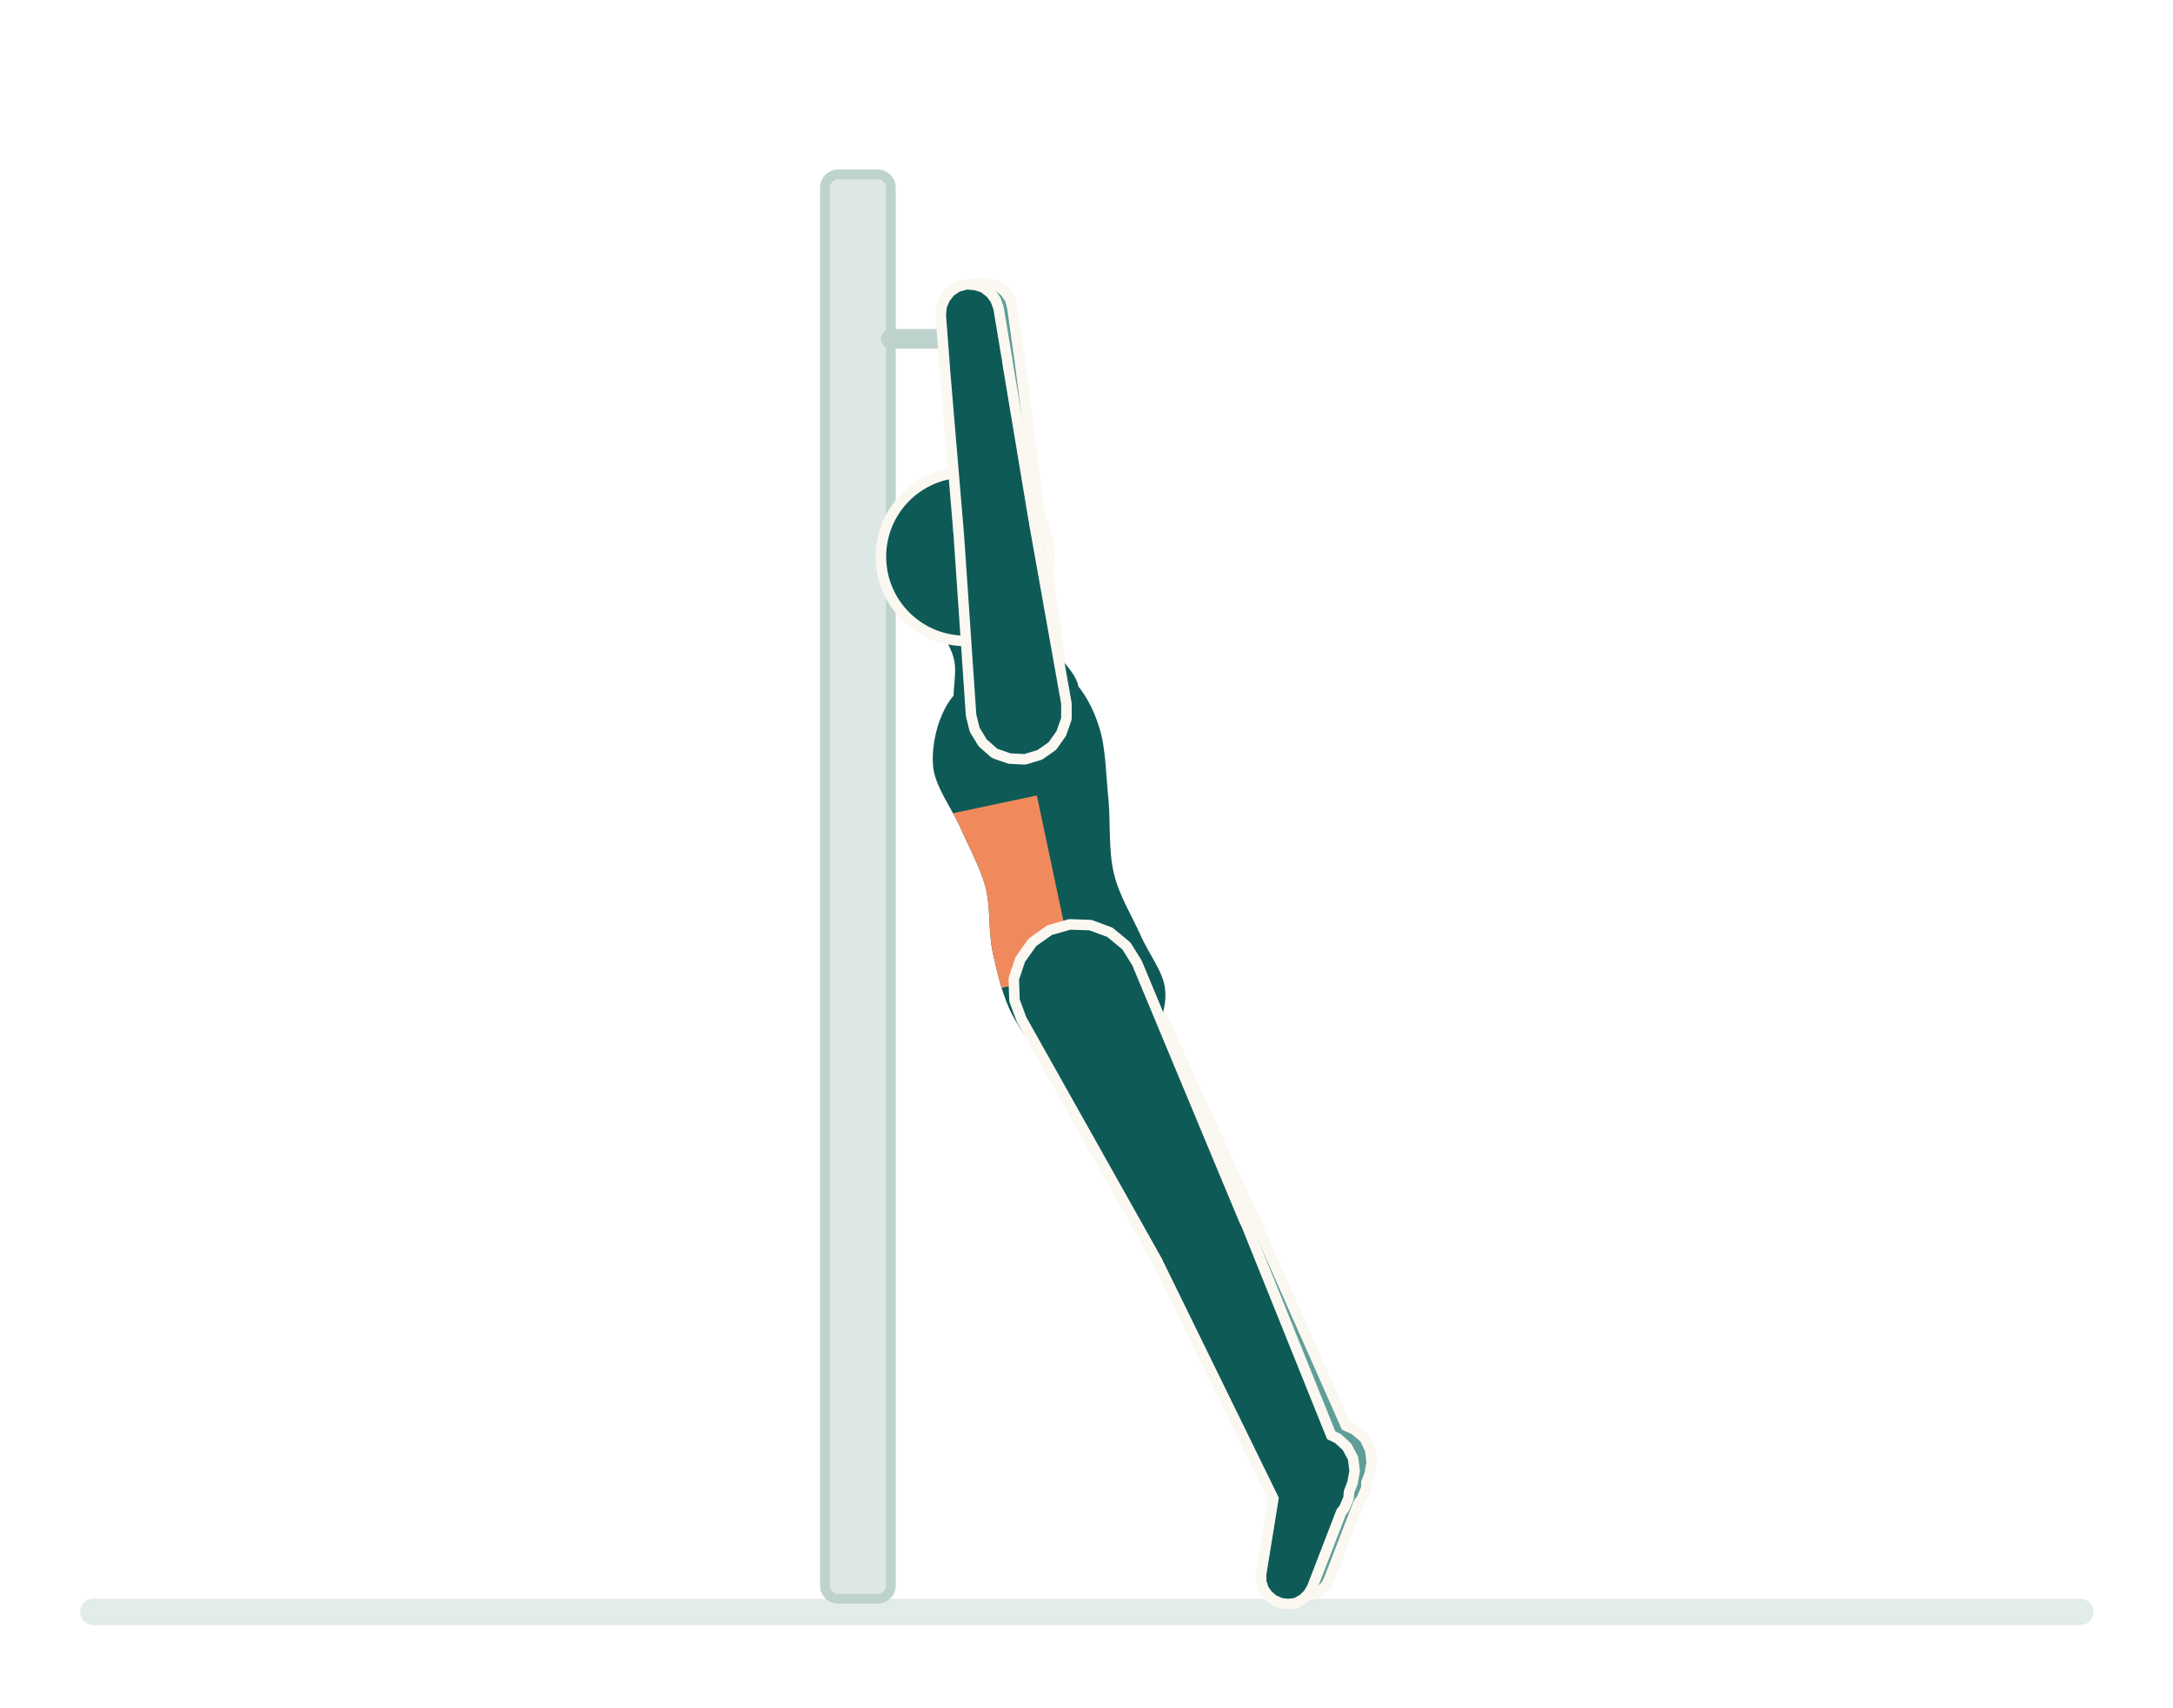
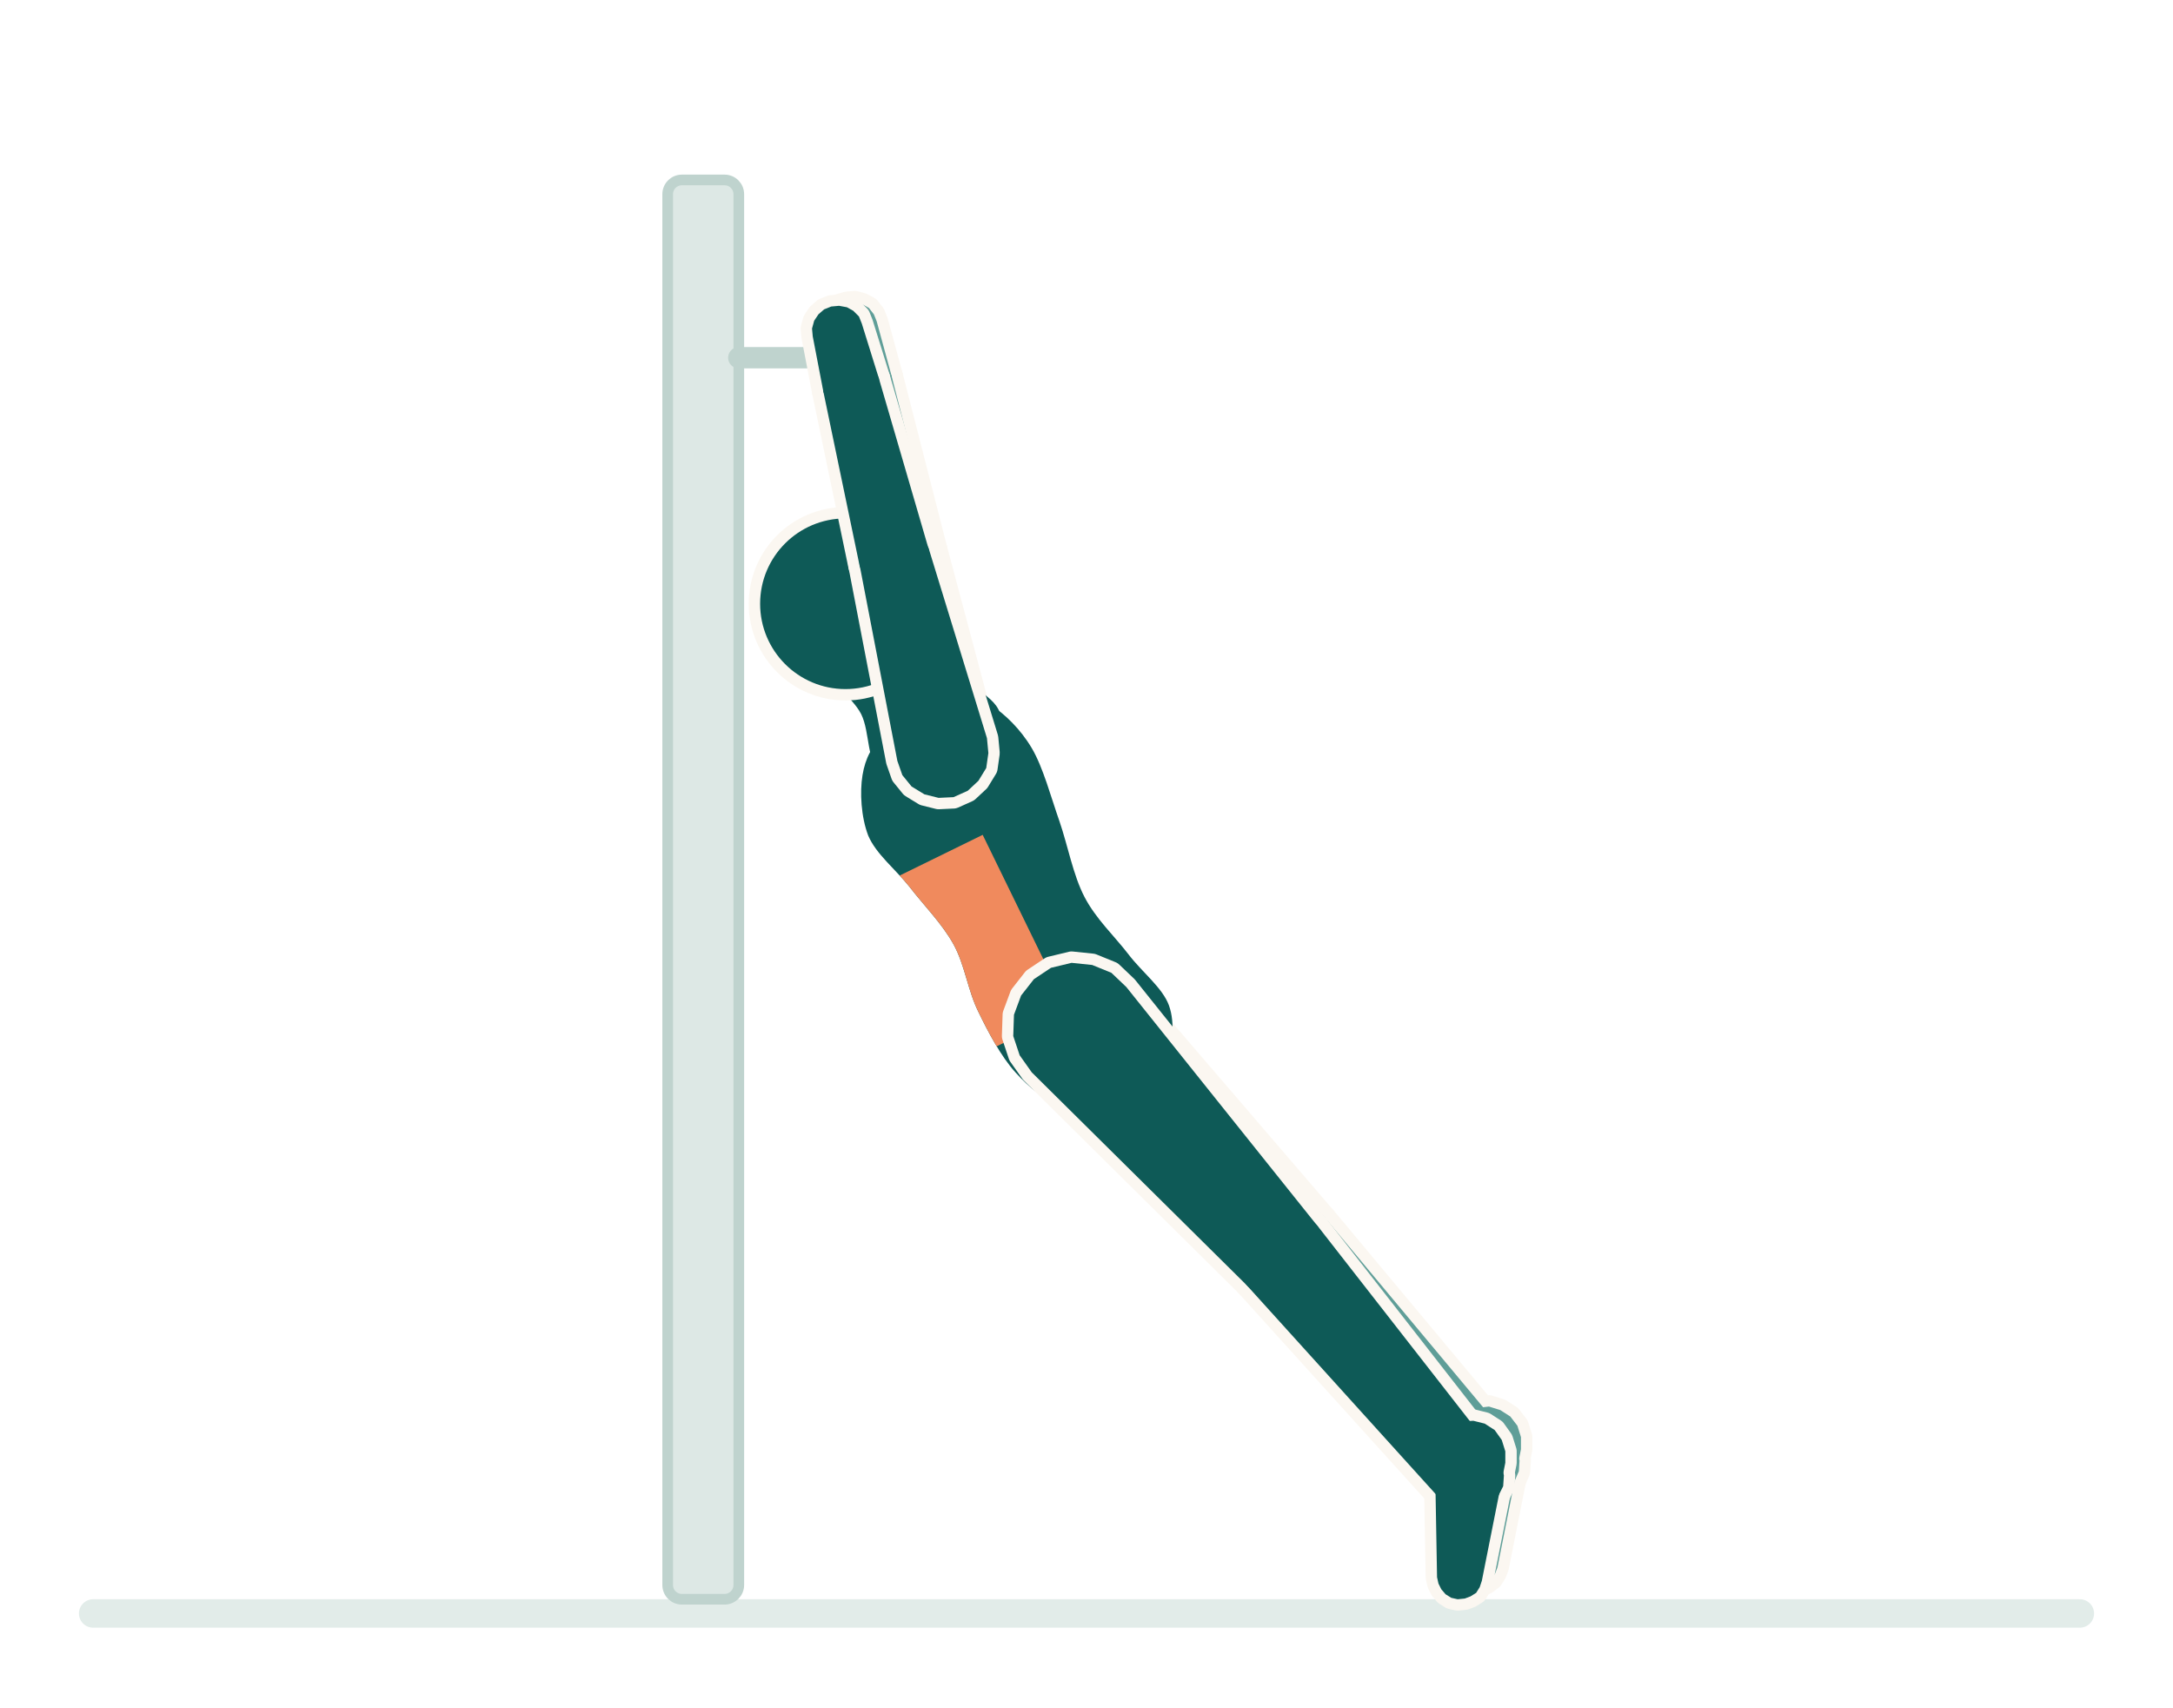
- <svg xmlns="http://www.w3.org/2000/svg" viewBox="-163.8 -150.2 330.3 259.5" width="280" height="220">
+ <svg xmlns="http://www.w3.org/2000/svg" viewBox="-151.4 -144.4 305.6 240.1" width="280" height="220">
  <defs>
    <clipPath id="ej-013-torso">
-       <path d="M-16.1 -46.7C-18.4 -45.3 -19.6 -43.9 -20.6 -41.6C-21.6 -39.4 -22.3 -36 -21.9 -33.2C-21.4 -30.4 -19.4 -27.7 -18 -24.8C-16.7 -21.8 -14.9 -18.6 -14 -15.4C-13.2 -12.2 -13.6 -8.7 -12.9 -5.4C-12.2 -2.2 -11.3 1.5 -9.9 4.1C-8.5 6.7 -6.9 9 -4.5 10.2C-2.1 11.4 1.9 11.7 4.5 11.3C7 10.9 9.4 9.8 10.9 7.9C12.4 6.1 13.6 2.9 13.3 0.2C13.1 -2.4 10.8 -5.2 9.5 -8.2C8.2 -11.1 6.3 -14.1 5.5 -17.5C4.7 -20.9 5 -24.9 4.7 -28.6C4.3 -32.3 4.3 -36.5 3.3 -39.6C2.4 -42.6 0.9 -45.2 -0.8 -46.9C-2.4 -48.6 -3.9 -49.8 -6.5 -49.7C-9 -49.7 -13.7 -48 -16.1 -46.7Z" />
+       <path d="M-26.9 -41.4C-28.8 -39.5 -29.7 -37.8 -30.1 -35.4C-30.5 -33 -30.3 -29.5 -29.3 -26.9C-28.2 -24.3 -25.5 -22.2 -23.5 -19.7C-21.5 -17.1 -18.9 -14.5 -17.3 -11.6C-15.7 -8.7 -15.3 -5.1 -13.8 -2.1C-12.4 0.8 -10.6 4.2 -8.6 6.4C-6.6 8.6 -4.5 10.4 -1.9 10.9C0.7 11.5 4.7 10.9 7.1 9.9C9.5 8.9 11.5 7.2 12.5 5C13.5 2.9 13.9 -0.5 13 -3C12.1 -5.5 9.2 -7.7 7.3 -10.2C5.3 -12.8 2.7 -15.2 1.1 -18.3C-0.5 -21.4 -1.2 -25.4 -2.4 -28.9C-3.6 -32.3 -4.7 -36.5 -6.3 -39.2C-7.9 -41.9 -10.1 -44 -12.1 -45.3C-14.1 -46.5 -15.9 -47.3 -18.3 -46.7C-20.8 -46 -24.9 -43.3 -26.9 -41.4Z" />
    </clipPath>
    <clipPath id="ej-013-cuello">
-       <path d="M-7.9 -37.2C-4.9 -37.8 -0.3 -42.3 0.1 -45C0.6 -47.8 -3.8 -50.7 -5.3 -53.7C-6.7 -56.7 -6.5 -61.3 -8.4 -63.3C-10.4 -65.3 -14.9 -66.5 -17.1 -65.6C-19.4 -64.7 -21.5 -60.5 -21.8 -57.9C-22.1 -55.3 -19.4 -52.8 -18.8 -50C-18.1 -47.2 -19.8 -43.3 -18 -41.2C-16.1 -39 -10.9 -36.5 -7.9 -37.2Z" />
+       <path d="M-16.7 -34.2C-13.9 -35.5 -10.5 -40.9 -10.7 -43.7C-11 -46.5 -16 -48.2 -18.1 -50.8C-20.2 -53.4 -21.1 -57.9 -23.5 -59.4C-25.9 -60.8 -30.6 -60.9 -32.5 -59.5C-34.4 -58.1 -35.5 -53.5 -35.1 -50.9C-34.8 -48.3 -31.6 -46.5 -30.3 -44C-29 -41.4 -29.6 -37.2 -27.4 -35.6C-25.1 -34 -19.4 -32.8 -16.7 -34.2Z" />
    </clipPath>
  </defs>
-   <line x1="-149.6" y1="94.8" x2="152.4" y2="94.8" stroke="#E2ECE9" stroke-width="4" stroke-linecap="round" />
-   <rect x="-38.4" y="-123.7" width="10" height="216.5" rx="2" fill="#DDE8E5" stroke="#BFD3CE" stroke-width="1.5" />
-   <path d="M-28.4 -98.7L-16.4 -98.7" fill="none" stroke="#BFD3CE" stroke-width="3" stroke-linecap="round" stroke-linejoin="round" />
-   <circle cx="-16.4" cy="-98.7" r="4.5" fill="#BFD3CE" />
+   <line x1="-138.3" y1="82.5" x2="141.1" y2="82.5" stroke="#E2ECE9" stroke-width="4" stroke-linecap="round" />
+   <rect x="-57.5" y="-119.1" width="10" height="199.6" rx="2" fill="#DDE8E5" stroke="#BFD3CE" stroke-width="1.5" />
+   <path d="M-47.5 -94.1L-32.7 -94.1" fill="none" stroke="#BFD3CE" stroke-width="3" stroke-linecap="round" stroke-linejoin="round" />
+   <circle cx="-32.7" cy="-94.1" r="4.5" fill="#BFD3CE" />
  <g>
-     <path d="M-16.4 -69.8L-16.2 -71.3L-15.6 -72.7L-14.6 -73.8L-13.3 -74.6L-11.8 -74.9L-10.3 -74.8L-8.9 -74.3L-7.7 -73.4L-6.9 -72.1L-6.4 -70.7L-2.5 -43L-2.5 -40.9L-3.3 -38.9L-4.6 -37.2L-6.3 -36.1L-8.4 -35.6L-10.5 -35.7L-12.4 -36.6L-14 -38L-15 -39.8L-15.4 -41.8Z" fill="#FBF7F1" stroke="#FBF7F1" stroke-width="3.2" stroke-linejoin="round" />
-     <path d="M-17.6 -94.7L-17.4 -95.9L-16.9 -97L-16.1 -97.9L-15.1 -98.6L-13.9 -98.8L-12.7 -98.8L-11.6 -98.3L-10.6 -97.6L-9.9 -96.5L-9.6 -95.4L-6.4 -70.6L-6.5 -69L-7 -67.5L-8 -66.2L-9.4 -65.4L-10.9 -65L-12.5 -65.1L-14 -65.7L-15.2 -66.8L-16 -68.1L-16.4 -69.7Z" fill="#FBF7F1" stroke="#FBF7F1" stroke-width="3.2" stroke-linejoin="round" />
-     <path d="M-17.9 -102.7L-17.7 -103.8L-17.3 -104.8L-16.6 -105.6L-15.6 -106.2L-14.6 -106.4L-13.5 -106.3L-12.5 -106L-11.6 -105.3L-11 -104.4L-10.7 -103.3L-9.6 -95.4L-9.6 -94.1L-10.1 -92.9L-10.9 -91.9L-12 -91.2L-13.2 -90.9L-14.5 -91L-15.7 -91.5L-16.7 -92.3L-17.3 -93.4L-17.6 -94.7Z" fill="#FBF7F1" stroke="#FBF7F1" stroke-width="3.2" stroke-linejoin="round" />
-     <path d="M-16.4 -69.8L-16.2 -71.3L-15.6 -72.7L-14.6 -73.8L-13.3 -74.6L-11.8 -74.9L-10.3 -74.8L-8.9 -74.3L-7.7 -73.4L-6.9 -72.1L-6.4 -70.7L-2.5 -43L-2.5 -40.9L-3.3 -38.9L-4.6 -37.2L-6.3 -36.1L-8.4 -35.6L-10.5 -35.7L-12.4 -36.6L-14 -38L-15 -39.8L-15.4 -41.8Z" fill="#5F9E98" />
-     <path d="M-17.6 -94.7L-17.4 -95.9L-16.9 -97L-16.1 -97.9L-15.1 -98.6L-13.9 -98.8L-12.7 -98.8L-11.6 -98.3L-10.6 -97.6L-9.9 -96.5L-9.6 -95.4L-6.4 -70.6L-6.5 -69L-7 -67.5L-8 -66.2L-9.4 -65.4L-10.9 -65L-12.5 -65.1L-14 -65.7L-15.2 -66.8L-16 -68.1L-16.4 -69.7Z" fill="#5F9E98" />
-     <path d="M-17.9 -102.7L-17.7 -103.8L-17.3 -104.8L-16.6 -105.6L-15.6 -106.2L-14.6 -106.4L-13.5 -106.3L-12.5 -106L-11.6 -105.3L-11 -104.4L-10.7 -103.3L-9.6 -95.4L-9.6 -94.1L-10.1 -92.9L-10.9 -91.9L-12 -91.2L-13.2 -90.9L-14.5 -91L-15.7 -91.5L-16.7 -92.3L-17.3 -93.4L-17.6 -94.7Z" fill="#5F9E98" />
+     <path d="M-29.6 -65.3L-29.6 -66.8L-29.2 -68.2L-28.3 -69.5L-27.1 -70.4L-25.7 -70.9L-24.2 -71L-22.7 -70.6L-21.4 -69.9L-20.5 -68.7L-19.8 -67.3L-12.6 -40.3L-12.4 -38.2L-12.8 -36.2L-13.9 -34.4L-15.5 -33.1L-17.5 -32.3L-19.6 -32.2L-21.6 -32.8L-23.4 -34L-24.6 -35.6L-25.3 -37.6Z" fill="#FBF7F1" stroke="#FBF7F1" stroke-width="3.2" stroke-linejoin="round" />
+     <path d="M-33.8 -89.8L-33.8 -91L-33.5 -92.2L-32.8 -93.2L-31.8 -94L-30.7 -94.4L-29.5 -94.5L-28.3 -94.2L-27.3 -93.5L-26.5 -92.6L-26 -91.5L-19.8 -67.3L-19.7 -65.7L-20.1 -64.1L-20.9 -62.8L-22.1 -61.7L-23.6 -61.1L-25.2 -61.1L-26.8 -61.5L-28.1 -62.4L-29.1 -63.7L-29.6 -65.2Z" fill="#FBF7F1" stroke="#FBF7F1" stroke-width="3.2" stroke-linejoin="round" />
+     <path d="M-35.1 -97.7L-35.1 -98.8L-34.8 -99.9L-34.2 -100.8L-33.3 -101.5L-32.3 -101.8L-31.2 -101.9L-30.1 -101.6L-29.2 -101.1L-28.5 -100.2L-28.1 -99.2L-26 -91.5L-25.9 -90.2L-26.2 -89L-26.8 -87.9L-27.8 -87L-29 -86.6L-30.3 -86.5L-31.6 -86.9L-32.6 -87.6L-33.4 -88.6L-33.8 -89.9Z" fill="#FBF7F1" stroke="#FBF7F1" stroke-width="3.2" stroke-linejoin="round" />
+     <path d="M-29.6 -65.3L-29.6 -66.8L-29.2 -68.2L-28.3 -69.5L-27.1 -70.4L-25.7 -70.9L-24.2 -71L-22.7 -70.6L-21.4 -69.9L-20.5 -68.7L-19.8 -67.3L-12.6 -40.3L-12.4 -38.2L-12.8 -36.2L-13.9 -34.4L-15.5 -33.1L-17.5 -32.3L-19.6 -32.2L-21.6 -32.8L-23.4 -34L-24.6 -35.6L-25.3 -37.6Z" fill="#5F9E98" />
+     <path d="M-33.8 -89.8L-33.8 -91L-33.5 -92.2L-32.8 -93.2L-31.8 -94L-30.7 -94.4L-29.5 -94.5L-28.3 -94.2L-27.3 -93.5L-26.5 -92.6L-26 -91.5L-19.8 -67.3L-19.7 -65.7L-20.1 -64.1L-20.9 -62.8L-22.1 -61.7L-23.6 -61.1L-25.2 -61.1L-26.8 -61.5L-28.1 -62.4L-29.1 -63.7L-29.6 -65.2Z" fill="#5F9E98" />
+     <path d="M-35.1 -97.7L-35.1 -98.8L-34.8 -99.9L-34.2 -100.8L-33.3 -101.5L-32.3 -101.8L-31.2 -101.9L-30.1 -101.6L-29.2 -101.1L-28.5 -100.2L-28.1 -99.2L-26 -91.5L-25.9 -90.2L-26.2 -89L-26.8 -87.9L-27.8 -87L-29 -86.6L-30.3 -86.5L-31.6 -86.9L-32.6 -87.6L-33.4 -88.6L-33.8 -89.9Z" fill="#5F9E98" />
  </g>
  <g>
-     <path d="M26.1 35.3L26.6 37.1L26.6 39.1L26 41L24.8 42.5L23.2 43.7L21.4 44.4L19.4 44.4L17.5 43.9L15.9 42.8L14.6 41.3L-7.7 4.7L-8.8 2L-9 -0.9L-8.2 -3.8L-6.5 -6.2L-4.2 -7.9L-1.5 -8.9L1.5 -8.9L4.2 -7.9L6.5 -6.2L8.2 -3.8Z" fill="#FBF7F1" stroke="#FBF7F1" stroke-width="3.2" stroke-linejoin="round" />
-     <path d="M42.7 72.8L43.1 74.3L43.1 75.8L42.5 77.2L41.6 78.4L40.4 79.3L38.9 79.8L37.4 79.8L35.9 79.3L34.7 78.4L33.7 77.2L14.5 41L13.8 39.1L13.8 37L14.4 35L15.6 33.3L17.3 32.1L19.3 31.5L21.4 31.6L23.4 32.3L25 33.6L26.1 35.3Z" fill="#FBF7F1" stroke="#FBF7F1" stroke-width="3.2" stroke-linejoin="round" />
-     <path d="M37.5 89.5L37.1 90.3L36.4 91L35.6 91.4L34.6 91.5L33.7 91.4L32.9 91.1L32.1 90.5L31.6 89.7L31.4 88.8L31.4 87.8L34 71.1L34.5 69.6L35.5 68.2L36.9 67.3L38.6 66.9L40.2 67.1L41.7 67.8L43 68.9L43.7 70.4L43.9 72.1L43.6 73.7Z" fill="#FBF7F1" stroke="#FBF7F1" stroke-width="3.2" stroke-linejoin="round" />
-     <path d="M26.1 35.3L26.6 37.1L26.6 39.1L26 41L24.8 42.5L23.2 43.7L21.4 44.4L19.4 44.4L17.5 43.9L15.9 42.8L14.6 41.3L-7.7 4.7L-8.8 2L-9 -0.9L-8.2 -3.8L-6.5 -6.2L-4.2 -7.9L-1.5 -8.9L1.5 -8.9L4.2 -7.9L6.5 -6.2L8.2 -3.8Z" fill="#5F9E98" />
-     <path d="M42.7 72.8L43.1 74.3L43.1 75.8L42.5 77.2L41.6 78.4L40.4 79.3L38.9 79.8L37.4 79.8L35.9 79.3L34.7 78.4L33.7 77.2L14.5 41L13.8 39.1L13.8 37L14.4 35L15.6 33.3L17.3 32.1L19.3 31.5L21.4 31.6L23.4 32.3L25 33.6L26.1 35.3Z" fill="#5F9E98" />
-     <path d="M37.5 89.5L37.1 90.3L36.4 91L35.6 91.4L34.6 91.5L33.7 91.4L32.9 91.1L32.1 90.5L31.6 89.7L31.4 88.8L31.4 87.8L34 71.1L34.5 69.6L35.5 68.2L36.9 67.3L38.6 66.9L40.2 67.1L41.7 67.8L43 68.9L43.7 70.4L43.9 72.1L43.6 73.7Z" fill="#5F9E98" />
+     <path d="M34.8 26.7L35.8 28.4L36.3 30.3L36.2 32.2L35.6 34L34.4 35.6L32.8 36.7L30.9 37.3L29 37.4L27.1 36.8L25.5 35.7L-6.1 6.6L-7.9 4.3L-8.9 1.6L-8.9 -1.4L-8 -4.1L-6.3 -6.5L-3.9 -8.1L-1 -8.9L1.9 -8.8L4.6 -7.7L6.8 -5.9Z" fill="#FBF7F1" stroke="#FBF7F1" stroke-width="3.2" stroke-linejoin="round" />
+     <path d="M61.1 58.2L61.9 59.5L62.3 61L62.2 62.5L61.6 63.9L60.7 65.1L59.4 66L57.9 66.4L56.4 66.3L54.9 65.8L53.7 64.9L25.2 35.5L24 33.7L23.4 31.8L23.5 29.7L24.2 27.7L25.5 26.1L27.3 25L29.3 24.5L31.4 24.6L33.3 25.4L34.9 26.8Z" fill="#FBF7F1" stroke="#FBF7F1" stroke-width="3.2" stroke-linejoin="round" />
+     <path d="M59.2 76L58.9 76.8L58.4 77.6L57.6 78.2L56.7 78.5L55.8 78.5L54.9 78.3L54.1 77.8L53.5 77.2L53 76.3L52.9 75.4L52.6 58.5L52.8 56.9L53.6 55.4L54.8 54.2L56.3 53.6L58 53.4L59.6 53.9L61 54.8L62 56.1L62.5 57.7L62.5 59.4Z" fill="#FBF7F1" stroke="#FBF7F1" stroke-width="3.2" stroke-linejoin="round" />
+     <path d="M34.8 26.7L35.8 28.4L36.3 30.3L36.2 32.2L35.6 34L34.4 35.6L32.8 36.7L30.9 37.3L29 37.4L27.1 36.8L25.5 35.7L-6.1 6.6L-7.9 4.3L-8.9 1.6L-8.9 -1.4L-8 -4.1L-6.3 -6.5L-3.9 -8.1L-1 -8.9L1.9 -8.8L4.6 -7.7L6.8 -5.9Z" fill="#5F9E98" />
+     <path d="M61.1 58.2L61.9 59.5L62.3 61L62.2 62.5L61.6 63.9L60.7 65.1L59.4 66L57.9 66.4L56.4 66.3L54.9 65.8L53.7 64.9L25.2 35.5L24 33.7L23.4 31.8L23.5 29.7L24.2 27.7L25.5 26.1L27.3 25L29.3 24.5L31.4 24.6L33.3 25.4L34.9 26.8Z" fill="#5F9E98" />
+     <path d="M59.2 76L58.9 76.8L58.4 77.6L57.6 78.2L56.7 78.5L55.8 78.5L54.9 78.3L54.1 77.8L53.5 77.2L53 76.3L52.9 75.4L52.6 58.5L52.8 56.9L53.6 55.4L54.8 54.2L56.3 53.6L58 53.4L59.6 53.9L61 54.8L62 56.1L62.5 57.7L62.5 59.4Z" fill="#5F9E98" />
  </g>
-   <path d="M-16.1 -46.7C-18.4 -45.3 -19.6 -43.9 -20.6 -41.6C-21.6 -39.4 -22.3 -36 -21.9 -33.2C-21.4 -30.4 -19.4 -27.7 -18 -24.8C-16.7 -21.8 -14.9 -18.6 -14 -15.4C-13.2 -12.2 -13.6 -8.7 -12.9 -5.4C-12.2 -2.2 -11.3 1.5 -9.9 4.1C-8.5 6.7 -6.9 9 -4.5 10.2C-2.1 11.4 1.9 11.7 4.5 11.3C7 10.9 9.4 9.8 10.9 7.9C12.4 6.1 13.6 2.9 13.3 0.2C13.1 -2.4 10.8 -5.2 9.5 -8.2C8.2 -11.1 6.3 -14.1 5.5 -17.5C4.7 -20.9 5 -24.9 4.7 -28.6C4.3 -32.3 4.3 -36.5 3.3 -39.6C2.4 -42.6 0.9 -45.2 -0.8 -46.9C-2.4 -48.6 -3.9 -49.8 -6.5 -49.7C-9 -49.7 -13.7 -48 -16.1 -46.7Z" fill="#0E5A57" />
-   <path d="M-7.9 -37.2C-4.9 -37.8 -0.3 -42.3 0.1 -45C0.6 -47.8 -3.8 -50.7 -5.3 -53.7C-6.7 -56.7 -6.5 -61.3 -8.4 -63.3C-10.4 -65.3 -14.9 -66.5 -17.1 -65.6C-19.4 -64.7 -21.5 -60.5 -21.8 -57.9C-22.1 -55.3 -19.4 -52.8 -18.8 -50C-18.1 -47.2 -19.8 -43.3 -18 -41.2C-16.1 -39 -10.9 -36.5 -7.9 -37.2Z" fill="#0E5A57" />
-   <path d="M-0.5 -2.4L-6.2 -29.3L-45.4 -21L-39.6 5.9Z" fill="#F08A5D" clip-path="url(#ej-013-torso)" />
-   <circle cx="-17.1" cy="-65.6" r="12" fill="#0E5A57" stroke="#FBF7F1" stroke-width="3.2" paint-order="stroke" />
+   <path d="M-26.9 -41.4C-28.8 -39.5 -29.7 -37.8 -30.1 -35.4C-30.5 -33 -30.3 -29.5 -29.3 -26.9C-28.2 -24.3 -25.5 -22.2 -23.5 -19.7C-21.5 -17.1 -18.9 -14.5 -17.3 -11.6C-15.7 -8.7 -15.3 -5.1 -13.8 -2.1C-12.4 0.8 -10.6 4.2 -8.6 6.4C-6.6 8.6 -4.5 10.4 -1.9 10.9C0.7 11.5 4.7 10.9 7.1 9.9C9.5 8.9 11.5 7.2 12.5 5C13.5 2.9 13.9 -0.5 13 -3C12.1 -5.5 9.2 -7.7 7.3 -10.2C5.3 -12.8 2.7 -15.2 1.1 -18.3C-0.5 -21.4 -1.2 -25.4 -2.4 -28.9C-3.6 -32.3 -4.7 -36.5 -6.3 -39.2C-7.9 -41.9 -10.1 -44 -12.1 -45.3C-14.1 -46.5 -15.9 -47.3 -18.3 -46.7C-20.8 -46 -24.9 -43.3 -26.9 -41.4Z" fill="#0E5A57" />
+   <path d="M-16.7 -34.2C-13.9 -35.5 -10.5 -40.9 -10.7 -43.7C-11 -46.5 -16 -48.2 -18.1 -50.8C-20.2 -53.4 -21.1 -57.9 -23.5 -59.4C-25.9 -60.8 -30.6 -60.9 -32.5 -59.5C-34.4 -58.1 -35.5 -53.5 -35.1 -50.9C-34.8 -48.3 -31.6 -46.5 -30.3 -44C-29 -41.4 -29.6 -37.2 -27.4 -35.6C-25.1 -34 -19.4 -32.8 -16.7 -34.2Z" fill="#0E5A57" />
+   <path d="M-1.1 -2.2L-13.2 -27L-49.1 -9.4L-37 15.3Z" fill="#F08A5D" clip-path="url(#ej-013-torso)" />
+   <circle cx="-32.5" cy="-59.5" r="12" fill="#0E5A57" stroke="#FBF7F1" stroke-width="3.2" paint-order="stroke" />
  <g>
-     <path d="M24.8 36.1L25.3 38L25.2 40L24.5 41.8L23.3 43.4L21.7 44.5L19.8 45.1L17.9 45.1L16 44.5L14.4 43.4L13.2 41.8L-7.8 4.4L-8.8 1.7L-8.9 -1.3L-8 -4L-6.3 -6.4L-3.9 -8.1L-1.1 -8.9L1.8 -8.8L4.5 -7.8L6.8 -5.9L8.3 -3.5Z" fill="#FBF7F1" stroke="#FBF7F1" stroke-width="3.2" stroke-linejoin="round" />
-     <path d="M40.2 74.2L40.5 75.7L40.4 77.3L39.8 78.7L38.8 79.8L37.6 80.7L36.1 81.1L34.6 81L33.1 80.5L31.9 79.6L31 78.3L13 41.5L12.4 39.5L12.5 37.4L13.2 35.5L14.5 33.8L16.2 32.7L18.2 32.2L20.3 32.3L22.2 33.1L23.8 34.4L24.9 36.2Z" fill="#FBF7F1" stroke="#FBF7F1" stroke-width="3.2" stroke-linejoin="round" />
-     <path d="M34.9 90.8L34.4 91.6L33.8 92.2L32.9 92.7L32 92.8L31.1 92.7L30.2 92.3L29.5 91.7L29 91L28.7 90.1L28.7 89.1L31.4 72.4L31.9 70.8L32.9 69.5L34.3 68.6L35.9 68.2L37.6 68.4L39.1 69.1L40.3 70.2L41.1 71.7L41.3 73.4L41 75Z" fill="#FBF7F1" stroke="#FBF7F1" stroke-width="3.2" stroke-linejoin="round" />
-     <path d="M24.8 36.1L25.3 38L25.2 40L24.5 41.8L23.3 43.4L21.7 44.5L19.8 45.1L17.9 45.1L16 44.5L14.4 43.4L13.2 41.8L-7.8 4.4L-8.8 1.7L-8.9 -1.3L-8 -4L-6.3 -6.4L-3.9 -8.1L-1.1 -8.9L1.8 -8.8L4.5 -7.8L6.8 -5.9L8.3 -3.5Z" fill="#0E5A57" />
-     <path d="M40.2 74.2L40.5 75.7L40.4 77.3L39.8 78.7L38.8 79.8L37.6 80.7L36.1 81.1L34.6 81L33.1 80.5L31.9 79.6L31 78.3L13 41.5L12.4 39.5L12.5 37.4L13.2 35.5L14.5 33.8L16.2 32.7L18.2 32.2L20.3 32.3L22.2 33.1L23.8 34.4L24.9 36.2Z" fill="#0E5A57" />
-     <path d="M34.9 90.8L34.4 91.6L33.8 92.2L32.9 92.7L32 92.8L31.1 92.7L30.2 92.3L29.5 91.7L29 91L28.7 90.1L28.7 89.1L31.4 72.4L31.9 70.8L32.9 69.5L34.3 68.6L35.9 68.2L37.6 68.4L39.1 69.1L40.3 70.2L41.1 71.7L41.3 73.4L41 75Z" fill="#0E5A57" />
+     <path d="M33.8 27.9L34.8 29.6L35.3 31.5L35.1 33.5L34.4 35.3L33.1 36.8L31.5 37.9L29.6 38.4L27.6 38.4L25.8 37.7L24.2 36.6L-6.3 6.4L-8 4L-8.9 1.3L-8.8 -1.7L-7.8 -4.4L-6 -6.7L-3.6 -8.3L-0.7 -9L2.2 -8.7L4.9 -7.6L7 -5.6Z" fill="#FBF7F1" stroke="#FBF7F1" stroke-width="3.2" stroke-linejoin="round" />
+     <path d="M59.1 60.3L59.8 61.6L60.1 63.1L60 64.6L59.3 66L58.3 67.2L57 68L55.5 68.3L54 68.2L52.6 67.7L51.4 66.7L23.9 36.3L22.8 34.6L22.3 32.6L22.4 30.5L23.2 28.6L24.6 27L26.4 25.9L28.4 25.5L30.5 25.7L32.4 26.5L33.9 28Z" fill="#FBF7F1" stroke="#FBF7F1" stroke-width="3.2" stroke-linejoin="round" />
+     <path d="M57 77.9L56.7 78.8L56.2 79.6L55.4 80.1L54.6 80.4L53.6 80.5L52.7 80.3L51.9 79.8L51.3 79.1L50.9 78.3L50.7 77.4L50.4 60.5L50.6 58.8L51.4 57.3L52.6 56.2L54.2 55.5L55.8 55.4L57.4 55.8L58.8 56.7L59.8 58.1L60.3 59.7L60.3 61.3Z" fill="#FBF7F1" stroke="#FBF7F1" stroke-width="3.2" stroke-linejoin="round" />
+     <path d="M33.8 27.9L34.8 29.6L35.3 31.5L35.1 33.5L34.4 35.3L33.1 36.8L31.5 37.9L29.6 38.4L27.6 38.4L25.8 37.7L24.2 36.6L-6.3 6.4L-8 4L-8.9 1.3L-8.8 -1.7L-7.8 -4.4L-6 -6.7L-3.6 -8.3L-0.7 -9L2.2 -8.7L4.9 -7.6L7 -5.6Z" fill="#0E5A57" />
+     <path d="M59.1 60.3L59.8 61.6L60.1 63.1L60 64.6L59.3 66L58.3 67.2L57 68L55.5 68.3L54 68.2L52.6 67.7L51.4 66.7L23.9 36.3L22.8 34.6L22.3 32.6L22.4 30.5L23.2 28.6L24.6 27L26.4 25.9L28.4 25.5L30.5 25.7L32.4 26.5L33.9 28Z" fill="#0E5A57" />
+     <path d="M57 77.9L56.7 78.8L56.2 79.6L55.4 80.1L54.6 80.4L53.6 80.5L52.7 80.3L51.9 79.8L51.3 79.1L50.9 78.3L50.7 77.4L50.4 60.5L50.6 58.8L51.4 57.3L52.6 56.2L54.2 55.5L55.8 55.4L57.4 55.8L58.8 56.7L59.8 58.1L60.3 59.7L60.3 61.3Z" fill="#0E5A57" />
  </g>
  <g>
-     <path d="M-17.3 -69.5L-17.2 -71L-16.6 -72.4L-15.7 -73.6L-14.4 -74.4L-13 -74.8L-11.5 -74.8L-10 -74.3L-8.8 -73.4L-7.9 -72.2L-7.4 -70.7L-2.5 -43.2L-2.5 -41.1L-3.2 -39.1L-4.4 -37.4L-6.1 -36.2L-8.1 -35.6L-10.2 -35.7L-12.2 -36.4L-13.8 -37.8L-14.9 -39.6L-15.4 -41.6Z" fill="#FBF7F1" stroke="#FBF7F1" stroke-width="3.2" stroke-linejoin="round" />
-     <path d="M-19.4 -94.3L-19.3 -95.6L-18.9 -96.7L-18.1 -97.6L-17.1 -98.3L-15.9 -98.6L-14.7 -98.6L-13.5 -98.2L-12.5 -97.5L-11.8 -96.5L-11.5 -95.3L-7.4 -70.7L-7.4 -69.1L-7.9 -67.5L-8.9 -66.2L-10.2 -65.3L-11.7 -64.9L-13.3 -65L-14.8 -65.5L-16.1 -66.5L-16.9 -67.9L-17.3 -69.4Z" fill="#FBF7F1" stroke="#FBF7F1" stroke-width="3.2" stroke-linejoin="round" />
-     <path d="M-20 -102.3L-19.9 -103.4L-19.5 -104.4L-18.8 -105.3L-17.9 -105.9L-16.8 -106.2L-15.7 -106.1L-14.7 -105.8L-13.8 -105.1L-13.2 -104.3L-12.8 -103.2L-11.5 -95.4L-11.4 -94.1L-11.8 -92.8L-12.6 -91.8L-13.7 -91.1L-14.9 -90.7L-16.2 -90.7L-17.4 -91.2L-18.4 -92L-19.1 -93.1L-19.4 -94.4Z" fill="#FBF7F1" stroke="#FBF7F1" stroke-width="3.2" stroke-linejoin="round" />
-     <path d="M-17.3 -69.5L-17.2 -71L-16.6 -72.4L-15.7 -73.6L-14.4 -74.4L-13 -74.8L-11.5 -74.8L-10 -74.3L-8.8 -73.4L-7.9 -72.2L-7.4 -70.7L-2.5 -43.2L-2.5 -41.1L-3.2 -39.1L-4.4 -37.4L-6.1 -36.2L-8.1 -35.6L-10.2 -35.7L-12.2 -36.4L-13.8 -37.8L-14.9 -39.6L-15.4 -41.6Z" fill="#0E5A57" />
-     <path d="M-19.4 -94.3L-19.3 -95.6L-18.9 -96.7L-18.1 -97.6L-17.1 -98.3L-15.9 -98.6L-14.7 -98.6L-13.5 -98.2L-12.5 -97.5L-11.8 -96.5L-11.5 -95.3L-7.4 -70.7L-7.4 -69.1L-7.9 -67.5L-8.9 -66.2L-10.2 -65.3L-11.7 -64.9L-13.3 -65L-14.8 -65.5L-16.1 -66.5L-16.9 -67.9L-17.3 -69.4Z" fill="#0E5A57" />
-     <path d="M-20 -102.3L-19.9 -103.4L-19.5 -104.4L-18.8 -105.3L-17.9 -105.9L-16.8 -106.2L-15.7 -106.1L-14.7 -105.8L-13.8 -105.1L-13.2 -104.3L-12.8 -103.2L-11.5 -95.4L-11.4 -94.1L-11.8 -92.8L-12.6 -91.8L-13.7 -91.1L-14.9 -90.7L-16.2 -90.7L-17.4 -91.2L-18.4 -92L-19.1 -93.1L-19.4 -94.4Z" fill="#0E5A57" />
+     <path d="M-30.5 -64.9L-30.6 -66.4L-30.2 -67.8L-29.4 -69.1L-28.2 -70.1L-26.8 -70.7L-25.3 -70.8L-23.9 -70.5L-22.5 -69.7L-21.5 -68.6L-20.8 -67.3L-12.6 -40.6L-12.4 -38.5L-12.7 -36.4L-13.8 -34.6L-15.3 -33.2L-17.3 -32.3L-19.4 -32.2L-21.4 -32.7L-23.2 -33.8L-24.5 -35.4L-25.2 -37.4Z" fill="#FBF7F1" stroke="#FBF7F1" stroke-width="3.2" stroke-linejoin="round" />
+     <path d="M-35.6 -89.3L-35.7 -90.5L-35.3 -91.7L-34.7 -92.7L-33.8 -93.5L-32.6 -94L-31.4 -94.1L-30.2 -93.8L-29.2 -93.2L-28.3 -92.3L-27.8 -91.2L-20.8 -67.2L-20.6 -65.6L-20.9 -64.1L-21.7 -62.7L-22.9 -61.6L-24.4 -61L-26 -60.8L-27.6 -61.2L-28.9 -62.1L-29.9 -63.3L-30.5 -64.8Z" fill="#FBF7F1" stroke="#FBF7F1" stroke-width="3.2" stroke-linejoin="round" />
+     <path d="M-37.1 -97.1L-37.2 -98.2L-36.9 -99.3L-36.3 -100.2L-35.5 -100.9L-34.5 -101.3L-33.4 -101.4L-32.3 -101.2L-31.4 -100.7L-30.6 -99.9L-30.2 -98.9L-27.8 -91.2L-27.7 -90L-27.9 -88.7L-28.6 -87.6L-29.5 -86.7L-30.7 -86.2L-32 -86.1L-33.2 -86.4L-34.3 -87.1L-35.1 -88.1L-35.6 -89.3Z" fill="#FBF7F1" stroke="#FBF7F1" stroke-width="3.2" stroke-linejoin="round" />
+     <path d="M-30.5 -64.9L-30.6 -66.4L-30.2 -67.8L-29.4 -69.1L-28.2 -70.1L-26.8 -70.7L-25.3 -70.8L-23.9 -70.5L-22.5 -69.7L-21.5 -68.6L-20.8 -67.3L-12.6 -40.6L-12.4 -38.5L-12.7 -36.4L-13.8 -34.6L-15.3 -33.2L-17.3 -32.3L-19.4 -32.2L-21.4 -32.7L-23.2 -33.8L-24.5 -35.4L-25.2 -37.4Z" fill="#0E5A57" />
+     <path d="M-35.6 -89.3L-35.7 -90.5L-35.3 -91.7L-34.7 -92.7L-33.8 -93.5L-32.6 -94L-31.4 -94.1L-30.2 -93.8L-29.2 -93.2L-28.3 -92.3L-27.8 -91.2L-20.8 -67.2L-20.6 -65.6L-20.9 -64.1L-21.7 -62.7L-22.9 -61.6L-24.4 -61L-26 -60.8L-27.6 -61.2L-28.9 -62.1L-29.9 -63.3L-30.5 -64.8Z" fill="#0E5A57" />
+     <path d="M-37.1 -97.1L-37.2 -98.2L-36.9 -99.3L-36.3 -100.2L-35.5 -100.9L-34.5 -101.3L-33.4 -101.4L-32.3 -101.2L-31.4 -100.7L-30.6 -99.9L-30.2 -98.9L-27.8 -91.2L-27.7 -90L-27.9 -88.7L-28.6 -87.6L-29.5 -86.7L-30.7 -86.2L-32 -86.1L-33.2 -86.4L-34.3 -87.1L-35.1 -88.1L-35.6 -89.3Z" fill="#0E5A57" />
  </g>
</svg>
